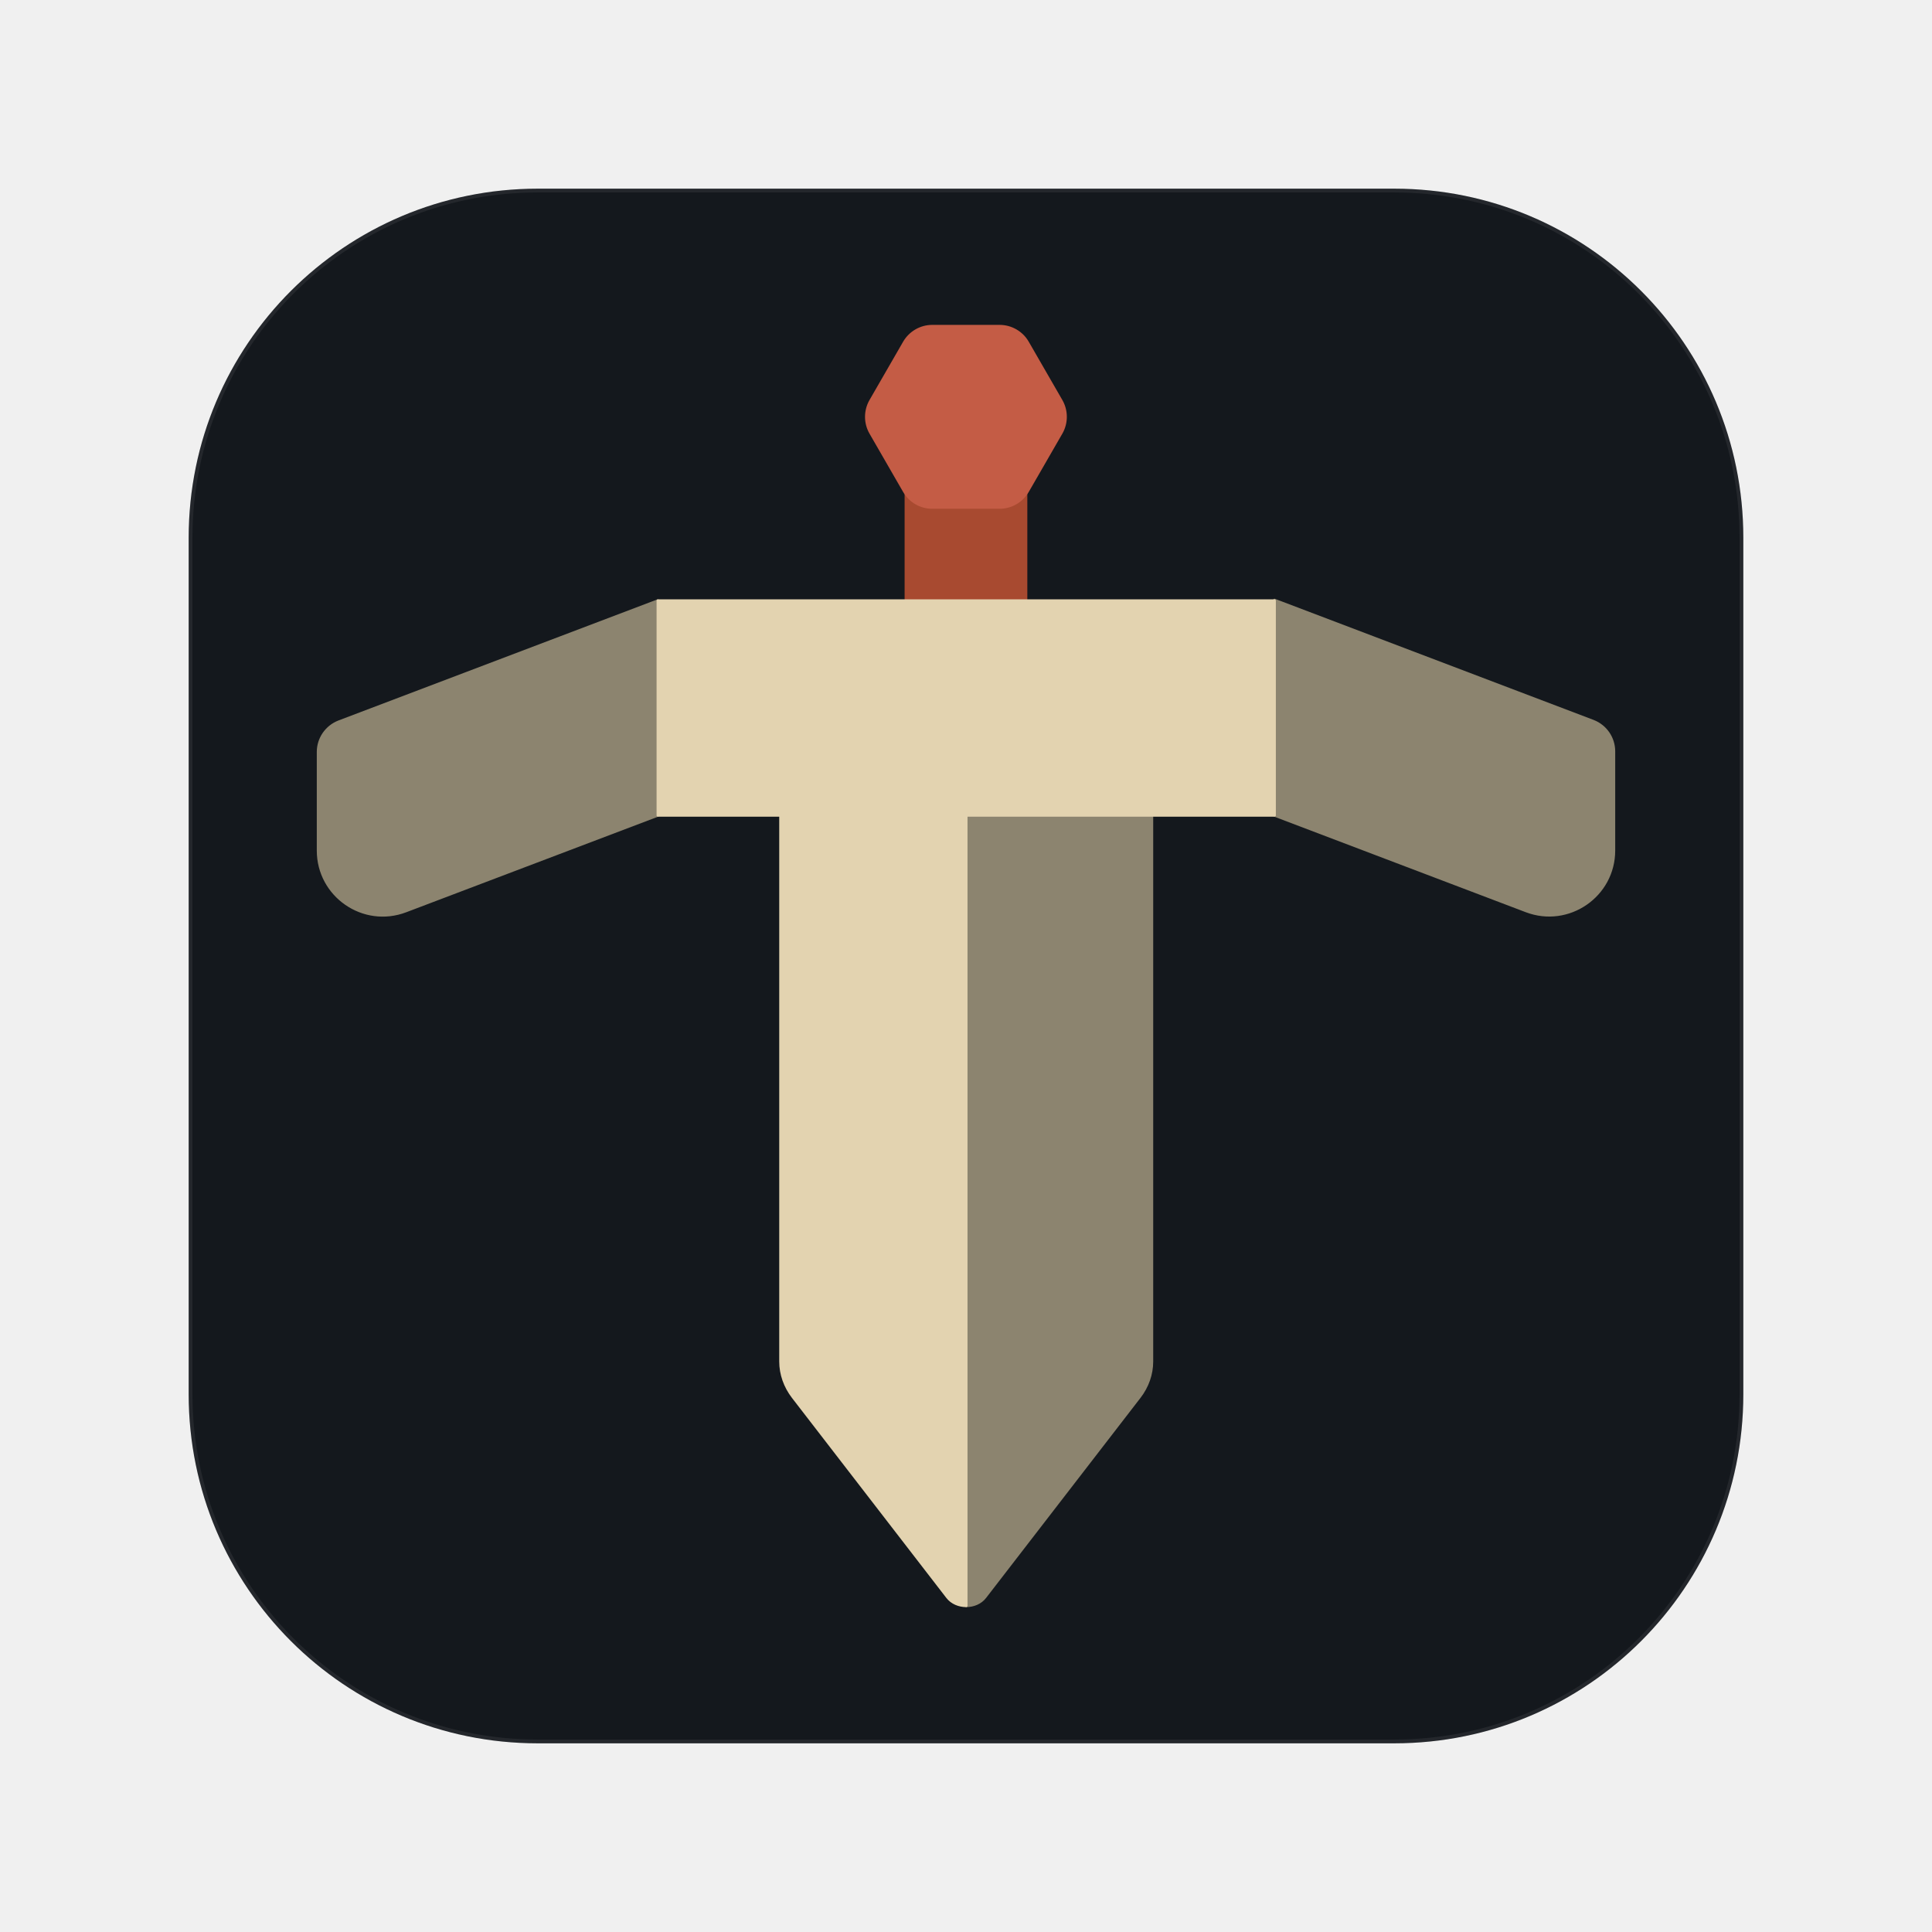
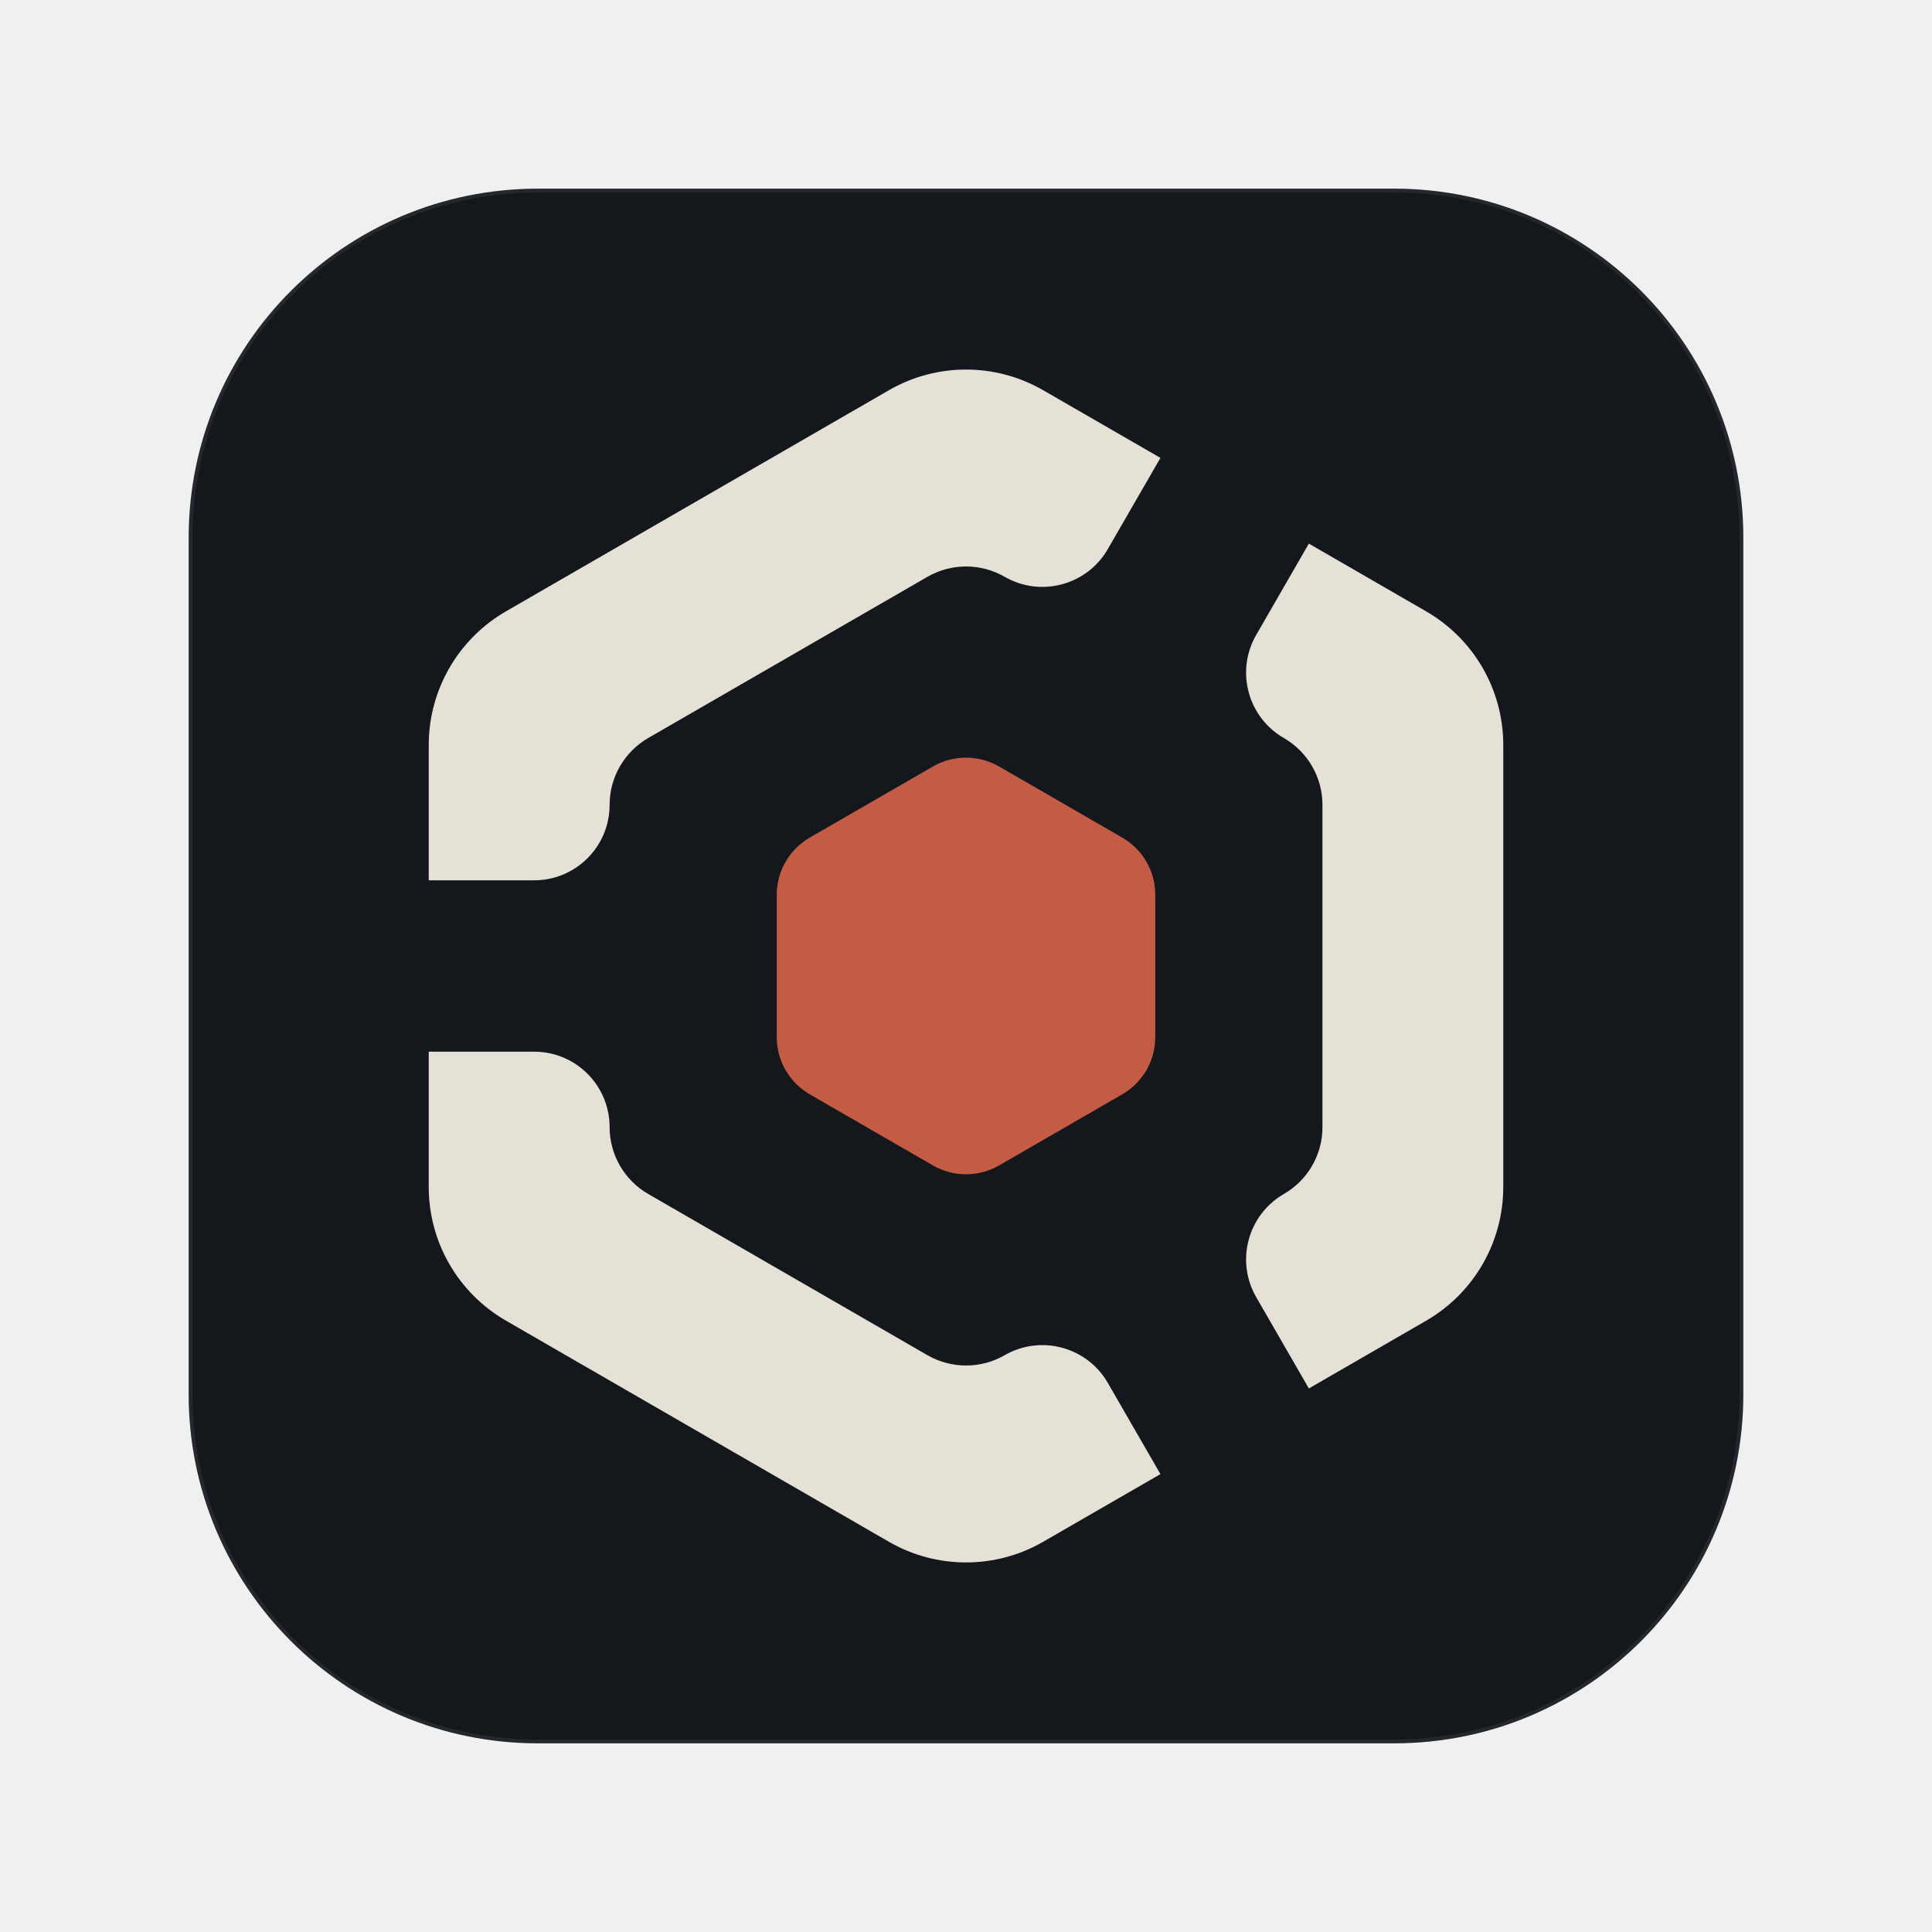
<svg xmlns="http://www.w3.org/2000/svg" width="1024.00" height="1024.00" viewBox="0 0 1024.00 1024.00">
  <rect x="100" y="100" width="824" height="824" rx="185" fill="#14181D" />
  <rect x="101" y="101" width="822" height="822" rx="184" fill="none" stroke="#FFFFFF" stroke-opacity="0.07" stroke-width="2" />
-   <g transform="translate(99.981 102.632) scale(3.814815)">
-     <path d="M 65.19,86.39 l -35.02,13.29 c -5.89,2.24 -12.19,-2.12 -12.19,-8.41 l 0,-13.7 c 0,-1.87 1.16,-3.54 2.9,-4.21 l 44.31,-16.82 l 0,29.85 Z" fill="#8C846F" stroke="#8C846F" stroke-width="0.35" stroke-linejoin="round" />
-     <path d="M 150.87,86.39 l 34.96,13.28 c 5.89,2.24 12.2,-2.11 12.2,-8.41 l 0,-13.77 c 0,-1.87 -1.15,-3.54 -2.9,-4.21 l -44.26,-16.82 l 0,29.92 Z" fill="#8C846F" stroke="#8C846F" stroke-width="0.35" stroke-linejoin="round" />
-     <path d="M 99.65,27.22 L 116.35,27.22 L 116.35,56.54 L 99.65,56.54 Z" fill="#A84A30" stroke="#A84A30" stroke-width="0.35" stroke-linejoin="round" />
-     <path d="M 112.67,18.41 l -9.35,0 c -1.61,0 -3.09,0.86 -3.9,2.25 l -4.67,8.1 c -0.8,1.39 -0.8,3.11 0,4.5 l 4.67,8.1 c 0.8,1.39 2.29,2.25 3.9,2.25 l 9.35,0 c 1.61,0 3.09,-0.86 3.9,-2.25 l 4.67,-8.1 c 0.8,-1.39 0.8,-3.11 0,-4.5 l -4.67,-8.1 c -0.8,-1.39 -2.29,-2.25 -3.9,-2.25 Z" fill="#C45C45" stroke="#C45C45" stroke-width="0.35" stroke-linejoin="round" />
-     <path d="M 108.03,86.39 l 0,109.82 c 1,0 2.01,-0.4 2.63,-1.21 l 21.44,-27.78 c 1.14,-1.47 1.74,-3.2 1.74,-4.96 l 0,-75.87 l -25.81,0 Z" fill="#8C846F" stroke="#8C846F" stroke-width="0.35" stroke-linejoin="round" />
-     <path d="M 150.87,56.54 l -85.68,0 l 0,29.85 l 17.04,0 l 0,75.87 c 0,1.76 0.61,3.49 1.74,4.96 l 21.44,27.78 c 0.62,0.81 1.63,1.21 2.63,1.21 l 0,-109.82 l 42.84,0 l 0,-29.85 Z" fill="#E3D3B0" stroke="#E3D3B0" stroke-width="0.35" stroke-linejoin="round" />
+   <g transform="translate(157.966 127.142) scale(3.814815)">
+     <path d="M 48.65,69.21 l 38.8,-22.4 c 3.32,-1.91 7.4,-1.91 10.73,0 l 0,0 c 5.01,2.89 11.43,1.17 14.32,-3.84 l 7.32,-12.68 l -16.29,-9.4 c -6.63,-3.83 -14.81,-3.83 -21.44,0 l -53.2,30.72 c -6.63,3.83 -10.73,10.9 -10.73,18.56 l 0,18.81 l 14.65,0 c 5.79,0 10.48,-4.7 10.48,-10.49 l 0,0 c 0,-3.83 2.05,-7.36 5.36,-9.28 Z" fill="#E6E1D6" />
+     <path d="M 88.22,73.16 l -17.13,9.89 c -2.83,1.64 -4.58,4.66 -4.58,7.94 l 0,19.78 c 0,3.28 1.75,6.3 4.58,7.94 l 17.13,9.89 c 2.84,1.63 6.34,1.63 9.17,0 l 17.13,-9.89 c 2.84,-1.64 4.58,-4.66 4.58,-7.94 l 0,-19.78 c 0,-3.28 -1.74,-6.3 -4.58,-7.94 l -17.13,-9.89 c -2.83,-1.63 -6.33,-1.63 -9.17,0 Z" fill="#C45C45" />
+     <path d="M 140.44,42.2 l -7.31,12.68 c -2.9,5.02 -1.18,11.43 3.83,14.33 l 0,0 c 3.32,1.91 5.37,5.45 5.37,9.28 l 0,44.8 c 0,3.83 -2.05,7.36 -5.37,9.28 l 0,0 c -5.01,2.9 -6.73,9.32 -3.83,14.33 l 7.31,12.68 l 16.29,-9.41 c 6.63,-3.83 10.72,-10.9 10.72,-18.56 l 0,-61.44 c 0,-7.66 -4.08,-14.73 -10.72,-18.56 l -16.29,-9.41 Z" fill="#E6E1D6" />
+     <path d="M 87.45,154.96 l -38.8,-22.4 c -3.31,-1.91 -5.36,-5.45 -5.36,-9.28 l 0,0 c 0,-5.8 -4.7,-10.49 -10.48,-10.49 l -14.65,0 l 0,18.81 c 0,7.66 4.09,14.73 10.73,18.56 l 53.2,30.72 c 6.63,3.83 14.81,3.83 21.44,0 l 16.29,-9.4 l -7.32,-12.68 c -2.89,-5.01 -9.31,-6.73 -14.32,-3.84 l 0,0 c -3.32,1.91 -7.4,1.91 -10.73,0 Z" fill="#E6E1D6" />
  </g>
</svg>
